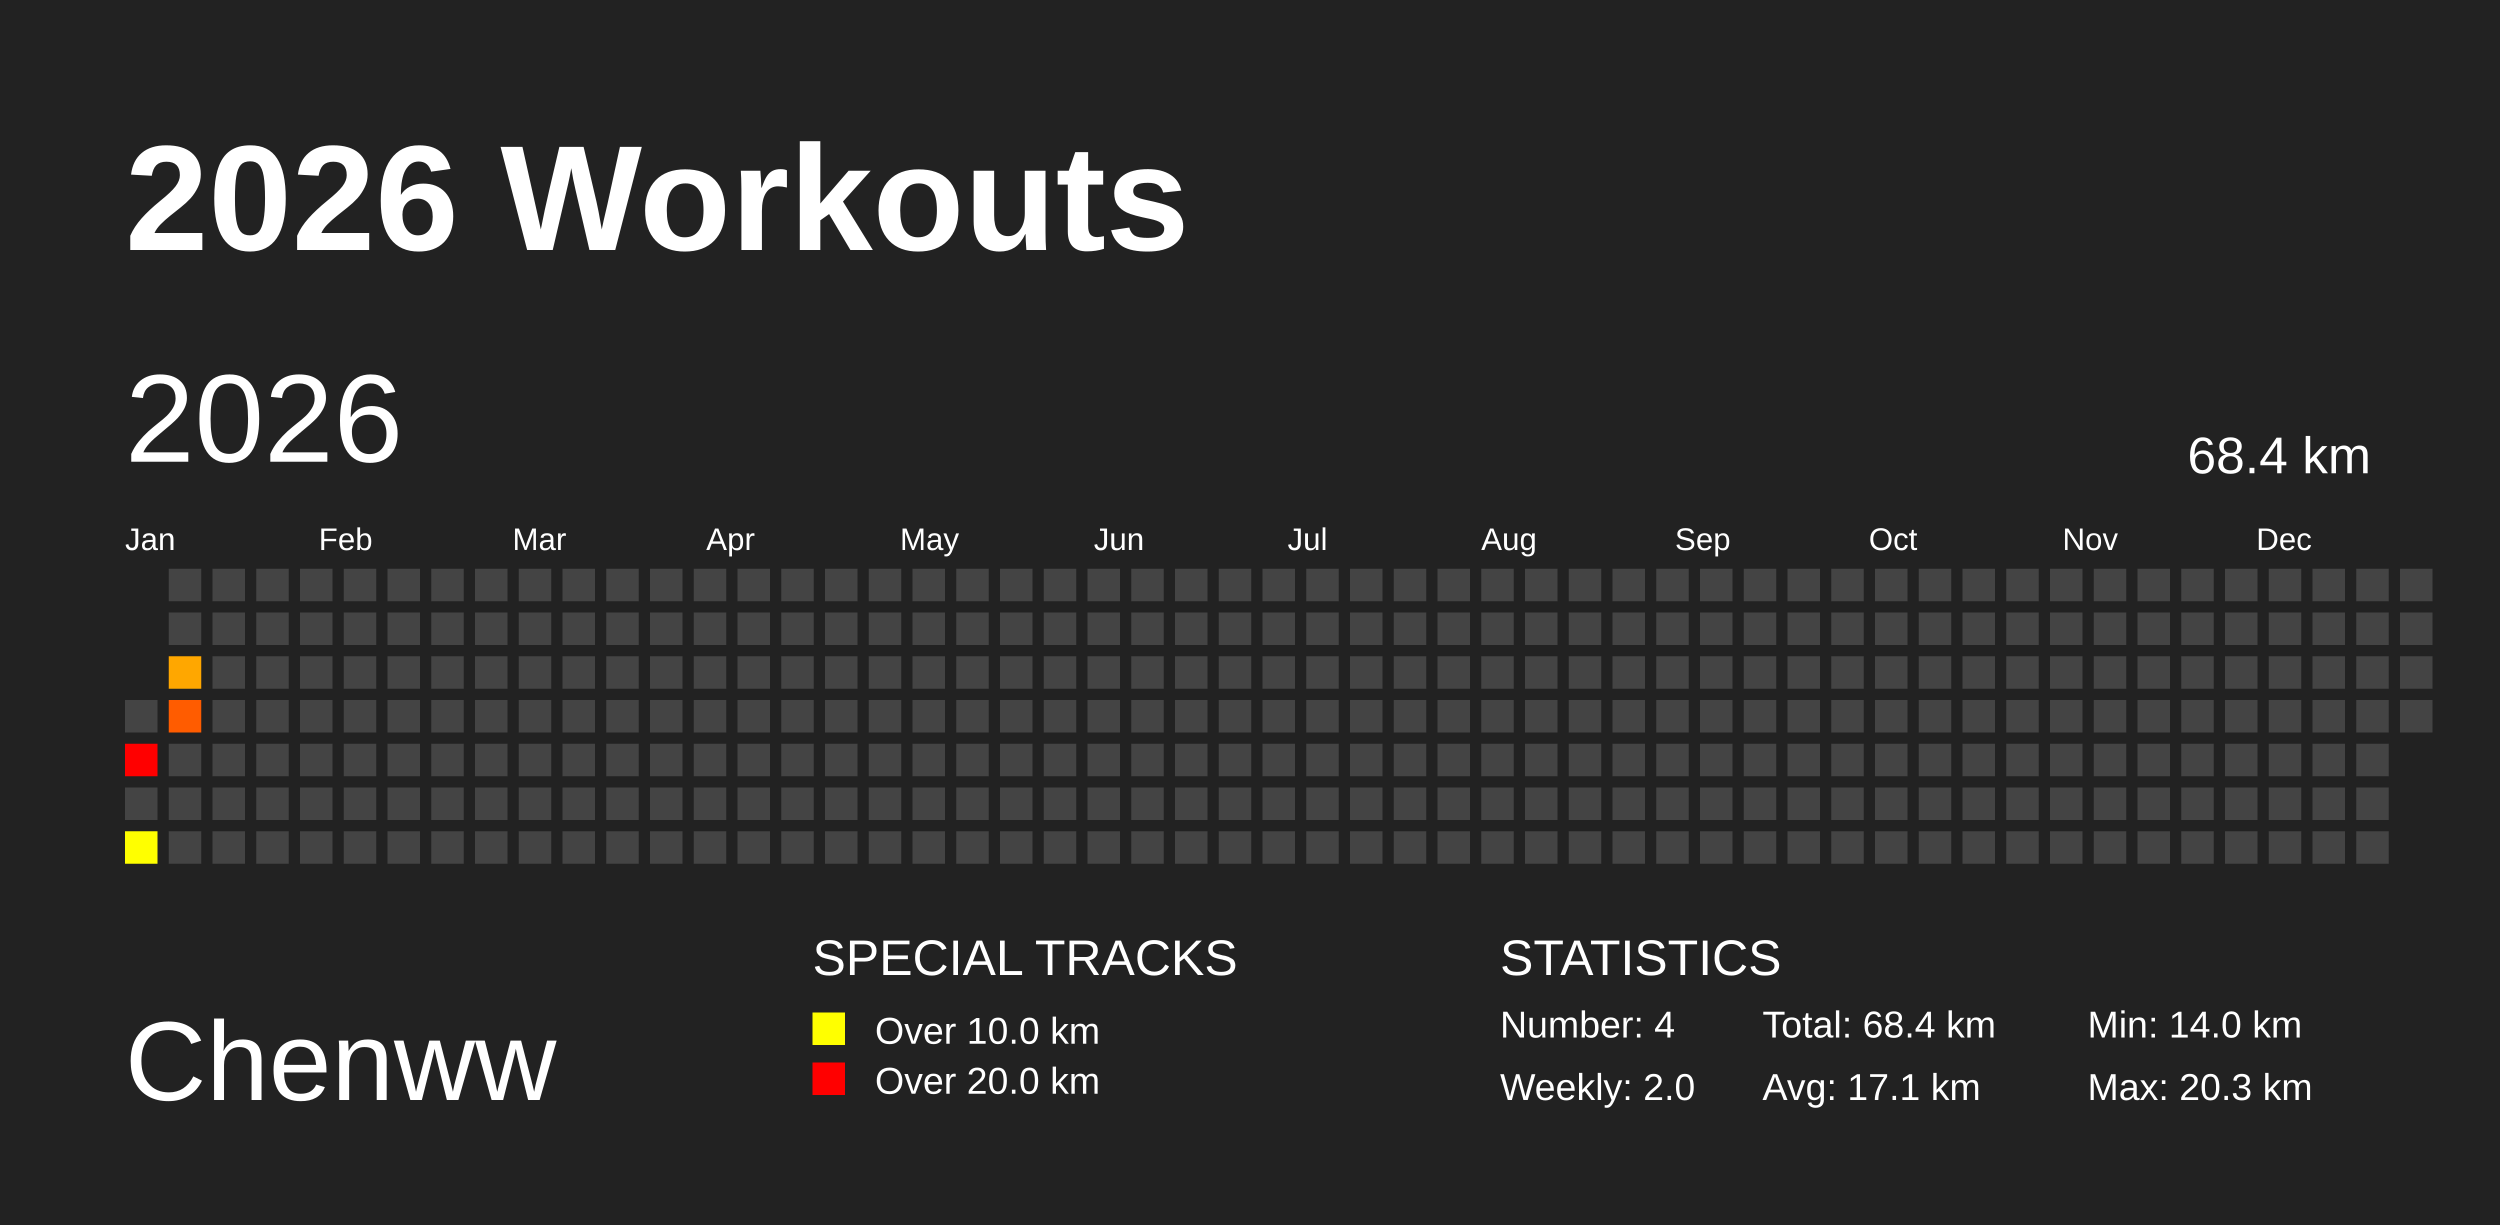
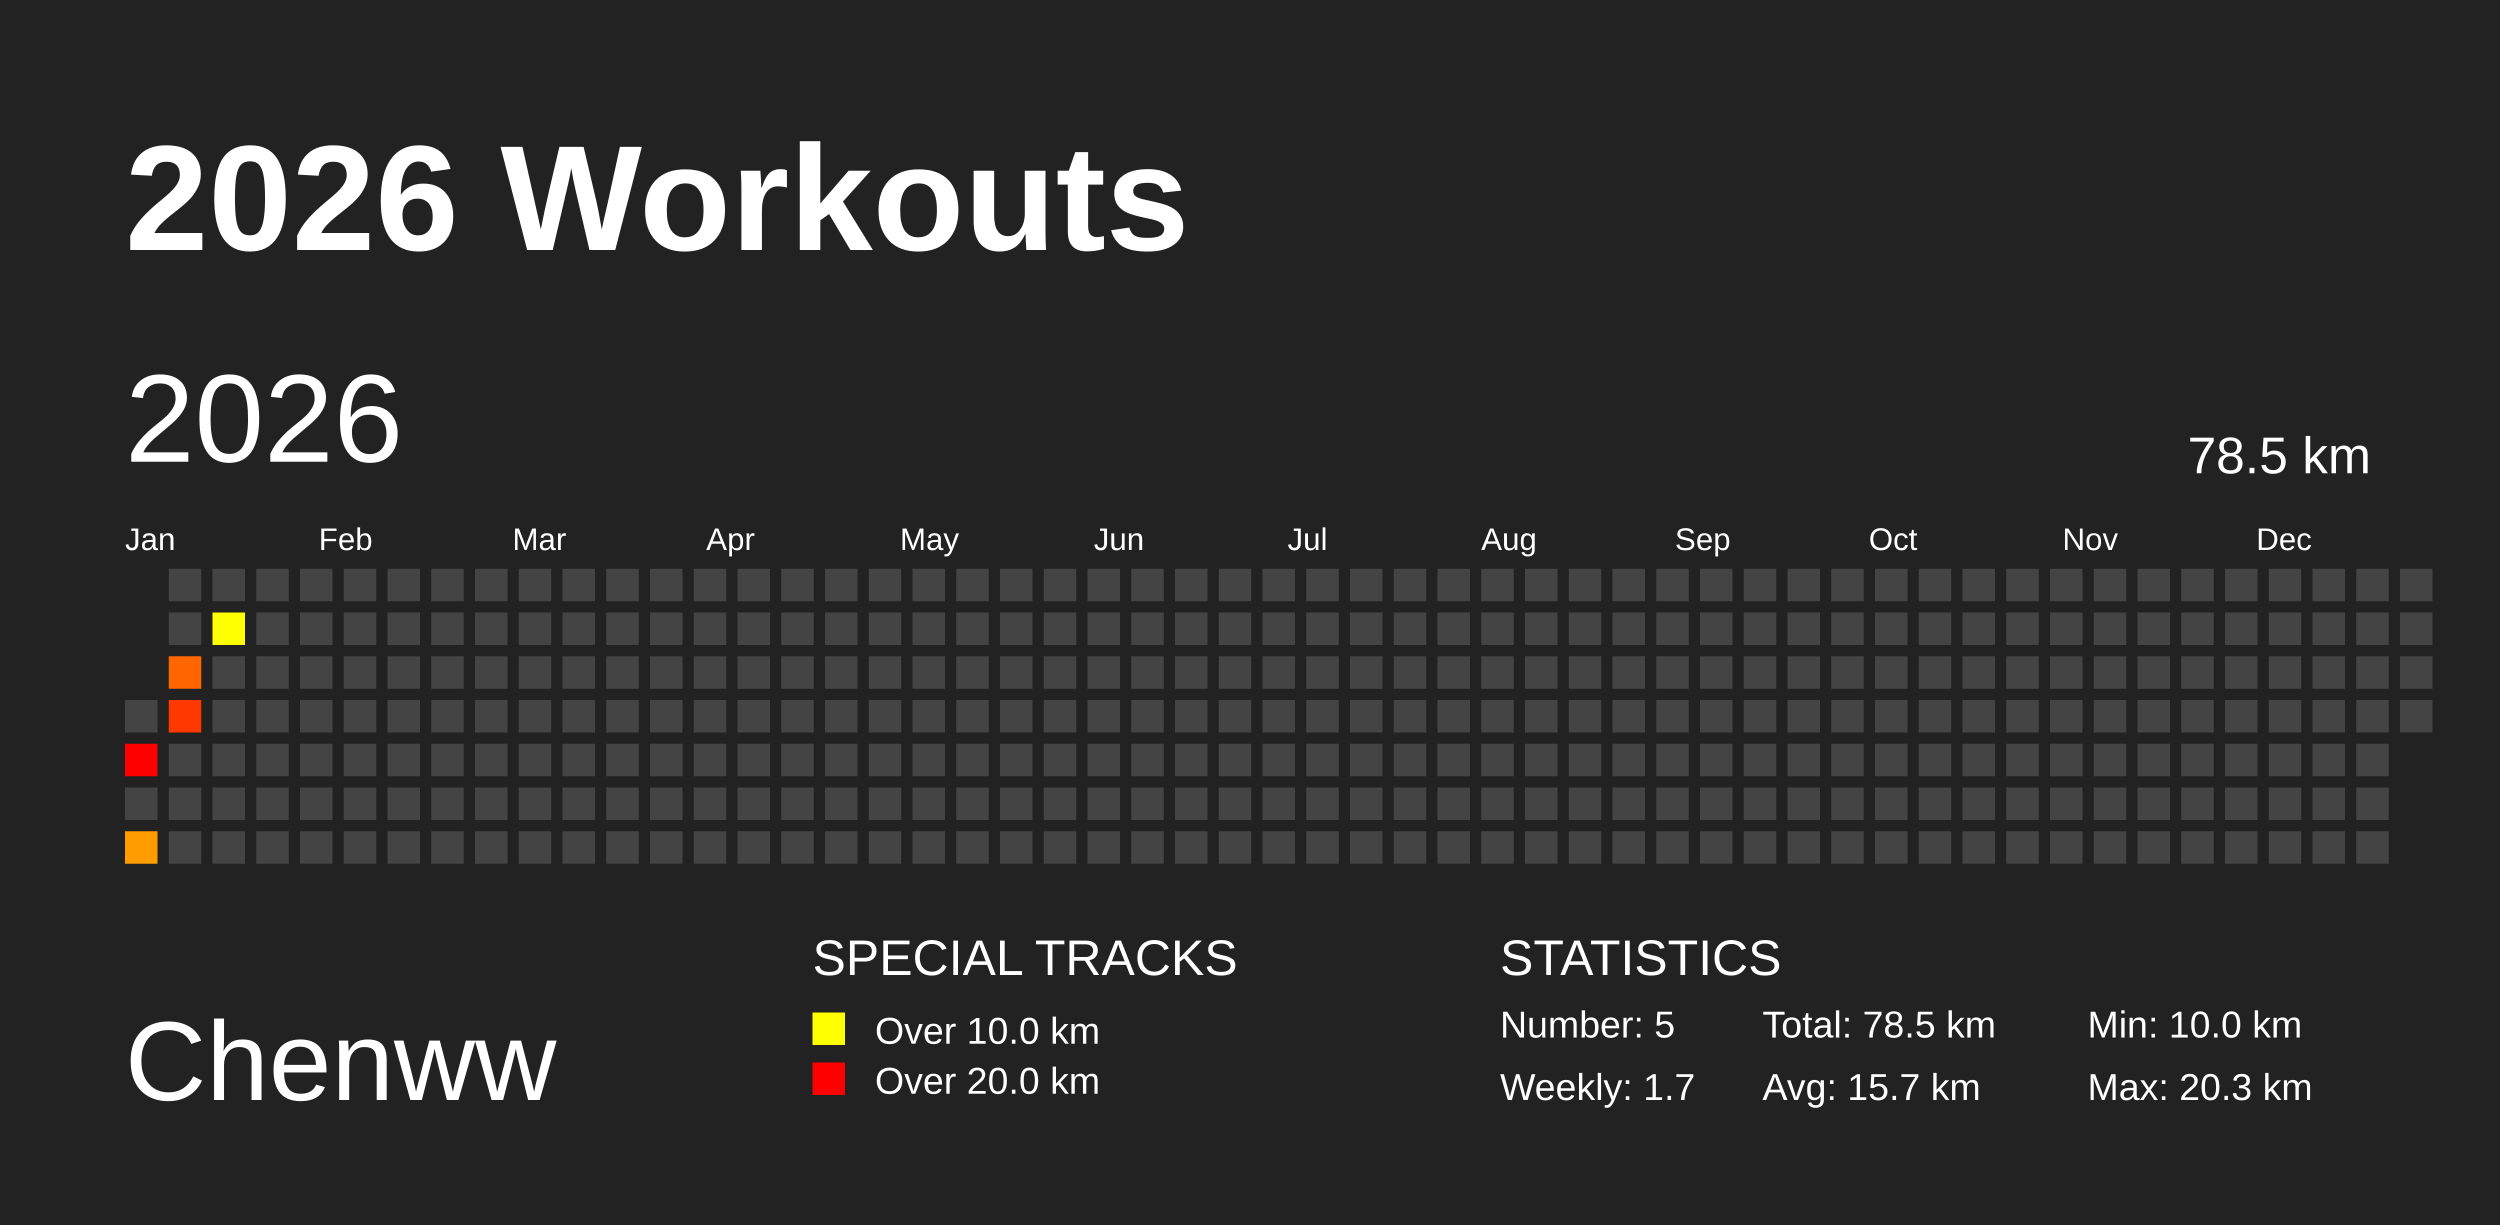
<svg xmlns="http://www.w3.org/2000/svg" baseProfile="full" height="98mm" version="1.1" viewBox="0,0,200,98" width="200mm">
  <defs />
  <rect fill="#222222" height="98" width="200" x="0" y="0" />
  <text fill="#FFFFFF" style="font-size:12px; font-family:Arial; font-weight:bold;" x="10" y="20">2026 Workouts</text>
  <text fill="#FFFFFF" style="font-size:9px; font-family:Arial" x="10" y="88">Chenww</text>
  <text fill="#FFFFFF" style="font-size:4px; font-family:Arial" x="65" y="78">SPECIAL TRACKS</text>
  <rect fill="yellow" height="2.6" width="2.6" x="65" y="81" />
  <text fill="#FFFFFF" style="font-size:3px; font-family:Arial" x="70" y="83.5">Over 10.0 km</text>
  <rect fill="red" height="2.6" width="2.6" x="65" y="85" />
  <text fill="#FFFFFF" style="font-size:3px; font-family:Arial" x="70" y="87.5">Over 20.0 km</text>
  <text fill="#FFFFFF" style="font-size:4px; font-family:Arial" x="120" y="78">STATISTICS</text>
-   <text fill="#FFFFFF" style="font-size:3px; font-family:Arial" x="120" y="83">Number: 4</text>
-   <text fill="#FFFFFF" style="font-size:3px; font-family:Arial" x="120" y="88">Weekly: 2.0</text>
-   <text fill="#FFFFFF" style="font-size:3px; font-family:Arial" x="141" y="83">Total: 68.4 km</text>
-   <text fill="#FFFFFF" style="font-size:3px; font-family:Arial" x="141" y="88">Avg: 17.1 km</text>
-   <text fill="#FFFFFF" style="font-size:3px; font-family:Arial" x="167" y="83">Min: 14.0 km</text>
+   <text fill="#FFFFFF" style="font-size:3px; font-family:Arial" x="120" y="83">Number: 5</text>
+   <text fill="#FFFFFF" style="font-size:3px; font-family:Arial" x="120" y="88">Weekly: 1.7</text>
+   <text fill="#FFFFFF" style="font-size:3px; font-family:Arial" x="141" y="83">Total: 78.5 km</text>
+   <text fill="#FFFFFF" style="font-size:3px; font-family:Arial" x="141" y="88">Avg: 15.7 km</text>
+   <text fill="#FFFFFF" style="font-size:3px; font-family:Arial" x="167" y="83">Min: 10.0 km</text>
  <text fill="#FFFFFF" style="font-size:3px; font-family:Arial" x="167" y="88">Max: 20.3 km</text>
  <text dominant-baseline="hanging" fill="#FFFFFF" style="font-size:10.0px; font-family:Arial;" x="10" y="30">2026</text>
-   <text dominant-baseline="hanging" fill="#FFFFFF" style="font-size:4.125px; font-family:Arial;" x="175" y="35">68.4 km</text>
+   <text dominant-baseline="hanging" fill="#FFFFFF" style="font-size:4.125px; font-family:Arial;" x="175" y="35">78.5 km</text>
  <text fill="#FFFFFF" style="font-size:2.5px; font-family:Arial" x="10.0" y="44">Jan</text>
  <text fill="#FFFFFF" style="font-size:2.5px; font-family:Arial" x="25.5" y="44">Feb</text>
  <text fill="#FFFFFF" style="font-size:2.5px; font-family:Arial" x="41.0" y="44">Mar</text>
  <text fill="#FFFFFF" style="font-size:2.5px; font-family:Arial" x="56.5" y="44">Apr</text>
  <text fill="#FFFFFF" style="font-size:2.5px; font-family:Arial" x="72.0" y="44">May</text>
  <text fill="#FFFFFF" style="font-size:2.5px; font-family:Arial" x="87.5" y="44">Jun</text>
  <text fill="#FFFFFF" style="font-size:2.5px; font-family:Arial" x="103.0" y="44">Jul</text>
  <text fill="#FFFFFF" style="font-size:2.5px; font-family:Arial" x="118.5" y="44">Aug</text>
  <text fill="#FFFFFF" style="font-size:2.5px; font-family:Arial" x="134.0" y="44">Sep</text>
  <text fill="#FFFFFF" style="font-size:2.5px; font-family:Arial" x="149.5" y="44">Oct</text>
  <text fill="#FFFFFF" style="font-size:2.5px; font-family:Arial" x="165.0" y="44">Nov</text>
  <text fill="#FFFFFF" style="font-size:2.5px; font-family:Arial" x="180.5" y="44">Dec</text>
  <rect fill="#444444" height="2.6" width="2.6" x="10.0" y="56.0" />
  <rect fill="red" height="2.6" width="2.6" x="10.0" y="59.5" />
  <rect fill="#444444" height="2.6" width="2.6" x="10.0" y="63.0" />
-   <rect fill="#ffff00" height="2.6" width="2.6" x="10.0" y="66.5" />
+   <rect fill="#ff9c00" height="2.6" width="2.6" x="10.0" y="66.5" />
  <rect fill="#444444" height="2.6" width="2.6" x="13.5" y="45.5" />
  <rect fill="#444444" height="2.6" width="2.6" x="13.5" y="49.0" />
-   <rect fill="#ffa700" height="2.6" width="2.6" x="13.5" y="52.5" />
-   <rect fill="#ff5c00" height="2.6" width="2.6" x="13.5" y="56.0" />
+   <rect fill="#ff6600" height="2.6" width="2.6" x="13.5" y="52.5" />
+   <rect fill="#ff3800" height="2.6" width="2.6" x="13.5" y="56.0" />
  <rect fill="#444444" height="2.6" width="2.6" x="13.5" y="59.5" />
  <rect fill="#444444" height="2.6" width="2.6" x="13.5" y="63.0" />
  <rect fill="#444444" height="2.6" width="2.6" x="13.5" y="66.5" />
  <rect fill="#444444" height="2.6" width="2.6" x="17.0" y="45.5" />
-   <rect fill="#444444" height="2.6" width="2.6" x="17.0" y="49.0" />
+   <rect fill="#ffff00" height="2.6" width="2.6" x="17.0" y="49.0" />
  <rect fill="#444444" height="2.6" width="2.6" x="17.0" y="52.5" />
  <rect fill="#444444" height="2.6" width="2.6" x="17.0" y="56.0" />
  <rect fill="#444444" height="2.6" width="2.6" x="17.0" y="59.5" />
  <rect fill="#444444" height="2.6" width="2.6" x="17.0" y="63.0" />
  <rect fill="#444444" height="2.6" width="2.6" x="17.0" y="66.5" />
  <rect fill="#444444" height="2.6" width="2.6" x="20.5" y="45.5" />
  <rect fill="#444444" height="2.6" width="2.6" x="20.5" y="49.0" />
  <rect fill="#444444" height="2.6" width="2.6" x="20.5" y="52.5" />
  <rect fill="#444444" height="2.6" width="2.6" x="20.5" y="56.0" />
  <rect fill="#444444" height="2.6" width="2.6" x="20.5" y="59.5" />
  <rect fill="#444444" height="2.6" width="2.6" x="20.5" y="63.0" />
  <rect fill="#444444" height="2.6" width="2.6" x="20.5" y="66.5" />
  <rect fill="#444444" height="2.6" width="2.6" x="24.0" y="45.5" />
  <rect fill="#444444" height="2.6" width="2.6" x="24.0" y="49.0" />
  <rect fill="#444444" height="2.6" width="2.6" x="24.0" y="52.5" />
  <rect fill="#444444" height="2.6" width="2.6" x="24.0" y="56.0" />
  <rect fill="#444444" height="2.6" width="2.6" x="24.0" y="59.5" />
  <rect fill="#444444" height="2.6" width="2.6" x="24.0" y="63.0" />
  <rect fill="#444444" height="2.6" width="2.6" x="24.0" y="66.5" />
  <rect fill="#444444" height="2.6" width="2.6" x="27.5" y="45.5" />
  <rect fill="#444444" height="2.6" width="2.6" x="27.5" y="49.0" />
  <rect fill="#444444" height="2.6" width="2.6" x="27.5" y="52.5" />
  <rect fill="#444444" height="2.6" width="2.6" x="27.5" y="56.0" />
  <rect fill="#444444" height="2.6" width="2.6" x="27.5" y="59.5" />
  <rect fill="#444444" height="2.6" width="2.6" x="27.5" y="63.0" />
  <rect fill="#444444" height="2.6" width="2.6" x="27.5" y="66.5" />
  <rect fill="#444444" height="2.6" width="2.6" x="31.0" y="45.5" />
  <rect fill="#444444" height="2.6" width="2.6" x="31.0" y="49.0" />
  <rect fill="#444444" height="2.6" width="2.6" x="31.0" y="52.5" />
  <rect fill="#444444" height="2.6" width="2.6" x="31.0" y="56.0" />
  <rect fill="#444444" height="2.6" width="2.6" x="31.0" y="59.5" />
  <rect fill="#444444" height="2.6" width="2.6" x="31.0" y="63.0" />
  <rect fill="#444444" height="2.6" width="2.6" x="31.0" y="66.5" />
  <rect fill="#444444" height="2.6" width="2.6" x="34.5" y="45.5" />
  <rect fill="#444444" height="2.6" width="2.6" x="34.5" y="49.0" />
  <rect fill="#444444" height="2.6" width="2.6" x="34.5" y="52.5" />
  <rect fill="#444444" height="2.6" width="2.6" x="34.5" y="56.0" />
  <rect fill="#444444" height="2.6" width="2.6" x="34.5" y="59.5" />
  <rect fill="#444444" height="2.6" width="2.6" x="34.5" y="63.0" />
  <rect fill="#444444" height="2.6" width="2.6" x="34.5" y="66.5" />
  <rect fill="#444444" height="2.6" width="2.6" x="38.0" y="45.5" />
  <rect fill="#444444" height="2.6" width="2.6" x="38.0" y="49.0" />
  <rect fill="#444444" height="2.6" width="2.6" x="38.0" y="52.5" />
  <rect fill="#444444" height="2.6" width="2.6" x="38.0" y="56.0" />
  <rect fill="#444444" height="2.6" width="2.6" x="38.0" y="59.5" />
  <rect fill="#444444" height="2.6" width="2.6" x="38.0" y="63.0" />
  <rect fill="#444444" height="2.6" width="2.6" x="38.0" y="66.5" />
  <rect fill="#444444" height="2.6" width="2.6" x="41.5" y="45.5" />
  <rect fill="#444444" height="2.6" width="2.6" x="41.5" y="49.0" />
  <rect fill="#444444" height="2.6" width="2.6" x="41.5" y="52.5" />
  <rect fill="#444444" height="2.6" width="2.6" x="41.5" y="56.0" />
  <rect fill="#444444" height="2.6" width="2.6" x="41.5" y="59.5" />
  <rect fill="#444444" height="2.6" width="2.6" x="41.5" y="63.0" />
  <rect fill="#444444" height="2.6" width="2.6" x="41.5" y="66.5" />
  <rect fill="#444444" height="2.6" width="2.6" x="45.0" y="45.5" />
  <rect fill="#444444" height="2.6" width="2.6" x="45.0" y="49.0" />
  <rect fill="#444444" height="2.6" width="2.6" x="45.0" y="52.5" />
  <rect fill="#444444" height="2.6" width="2.6" x="45.0" y="56.0" />
  <rect fill="#444444" height="2.6" width="2.6" x="45.0" y="59.5" />
  <rect fill="#444444" height="2.6" width="2.6" x="45.0" y="63.0" />
  <rect fill="#444444" height="2.6" width="2.6" x="45.0" y="66.5" />
  <rect fill="#444444" height="2.6" width="2.6" x="48.5" y="45.5" />
  <rect fill="#444444" height="2.6" width="2.6" x="48.5" y="49.0" />
  <rect fill="#444444" height="2.6" width="2.6" x="48.5" y="52.5" />
  <rect fill="#444444" height="2.6" width="2.6" x="48.5" y="56.0" />
  <rect fill="#444444" height="2.6" width="2.6" x="48.5" y="59.5" />
  <rect fill="#444444" height="2.6" width="2.6" x="48.5" y="63.0" />
  <rect fill="#444444" height="2.6" width="2.6" x="48.5" y="66.5" />
  <rect fill="#444444" height="2.6" width="2.6" x="52.0" y="45.5" />
  <rect fill="#444444" height="2.6" width="2.6" x="52.0" y="49.0" />
  <rect fill="#444444" height="2.6" width="2.6" x="52.0" y="52.5" />
  <rect fill="#444444" height="2.6" width="2.6" x="52.0" y="56.0" />
  <rect fill="#444444" height="2.6" width="2.6" x="52.0" y="59.5" />
  <rect fill="#444444" height="2.6" width="2.6" x="52.0" y="63.0" />
  <rect fill="#444444" height="2.6" width="2.6" x="52.0" y="66.5" />
  <rect fill="#444444" height="2.6" width="2.6" x="55.5" y="45.5" />
  <rect fill="#444444" height="2.6" width="2.6" x="55.5" y="49.0" />
  <rect fill="#444444" height="2.6" width="2.6" x="55.5" y="52.5" />
  <rect fill="#444444" height="2.6" width="2.6" x="55.5" y="56.0" />
  <rect fill="#444444" height="2.6" width="2.6" x="55.5" y="59.5" />
  <rect fill="#444444" height="2.6" width="2.6" x="55.5" y="63.0" />
  <rect fill="#444444" height="2.6" width="2.6" x="55.5" y="66.5" />
  <rect fill="#444444" height="2.6" width="2.6" x="59.0" y="45.5" />
  <rect fill="#444444" height="2.6" width="2.6" x="59.0" y="49.0" />
  <rect fill="#444444" height="2.6" width="2.6" x="59.0" y="52.5" />
  <rect fill="#444444" height="2.6" width="2.6" x="59.0" y="56.0" />
  <rect fill="#444444" height="2.6" width="2.6" x="59.0" y="59.5" />
  <rect fill="#444444" height="2.6" width="2.6" x="59.0" y="63.0" />
  <rect fill="#444444" height="2.6" width="2.6" x="59.0" y="66.5" />
  <rect fill="#444444" height="2.6" width="2.6" x="62.5" y="45.5" />
  <rect fill="#444444" height="2.6" width="2.6" x="62.5" y="49.0" />
  <rect fill="#444444" height="2.6" width="2.6" x="62.5" y="52.5" />
  <rect fill="#444444" height="2.6" width="2.6" x="62.5" y="56.0" />
  <rect fill="#444444" height="2.6" width="2.6" x="62.5" y="59.5" />
  <rect fill="#444444" height="2.6" width="2.6" x="62.5" y="63.0" />
  <rect fill="#444444" height="2.6" width="2.6" x="62.5" y="66.5" />
  <rect fill="#444444" height="2.6" width="2.6" x="66.0" y="45.5" />
  <rect fill="#444444" height="2.6" width="2.6" x="66.0" y="49.0" />
  <rect fill="#444444" height="2.6" width="2.6" x="66.0" y="52.5" />
  <rect fill="#444444" height="2.6" width="2.6" x="66.0" y="56.0" />
  <rect fill="#444444" height="2.6" width="2.6" x="66.0" y="59.5" />
  <rect fill="#444444" height="2.6" width="2.6" x="66.0" y="63.0" />
  <rect fill="#444444" height="2.6" width="2.6" x="66.0" y="66.5" />
  <rect fill="#444444" height="2.6" width="2.6" x="69.5" y="45.5" />
  <rect fill="#444444" height="2.6" width="2.6" x="69.5" y="49.0" />
  <rect fill="#444444" height="2.6" width="2.6" x="69.5" y="52.5" />
  <rect fill="#444444" height="2.6" width="2.6" x="69.5" y="56.0" />
  <rect fill="#444444" height="2.6" width="2.6" x="69.5" y="59.5" />
  <rect fill="#444444" height="2.6" width="2.6" x="69.5" y="63.0" />
  <rect fill="#444444" height="2.6" width="2.6" x="69.5" y="66.5" />
  <rect fill="#444444" height="2.6" width="2.6" x="73.0" y="45.5" />
  <rect fill="#444444" height="2.6" width="2.6" x="73.0" y="49.0" />
  <rect fill="#444444" height="2.6" width="2.6" x="73.0" y="52.5" />
  <rect fill="#444444" height="2.6" width="2.6" x="73.0" y="56.0" />
  <rect fill="#444444" height="2.6" width="2.6" x="73.0" y="59.5" />
  <rect fill="#444444" height="2.6" width="2.6" x="73.0" y="63.0" />
  <rect fill="#444444" height="2.6" width="2.6" x="73.0" y="66.5" />
  <rect fill="#444444" height="2.6" width="2.6" x="76.5" y="45.5" />
  <rect fill="#444444" height="2.6" width="2.6" x="76.5" y="49.0" />
  <rect fill="#444444" height="2.6" width="2.6" x="76.5" y="52.5" />
  <rect fill="#444444" height="2.6" width="2.6" x="76.5" y="56.0" />
  <rect fill="#444444" height="2.6" width="2.6" x="76.5" y="59.5" />
  <rect fill="#444444" height="2.6" width="2.6" x="76.5" y="63.0" />
  <rect fill="#444444" height="2.6" width="2.6" x="76.5" y="66.5" />
  <rect fill="#444444" height="2.6" width="2.6" x="80.0" y="45.5" />
  <rect fill="#444444" height="2.6" width="2.6" x="80.0" y="49.0" />
  <rect fill="#444444" height="2.6" width="2.6" x="80.0" y="52.5" />
  <rect fill="#444444" height="2.6" width="2.6" x="80.0" y="56.0" />
  <rect fill="#444444" height="2.6" width="2.6" x="80.0" y="59.5" />
  <rect fill="#444444" height="2.6" width="2.6" x="80.0" y="63.0" />
  <rect fill="#444444" height="2.6" width="2.6" x="80.0" y="66.5" />
  <rect fill="#444444" height="2.6" width="2.6" x="83.5" y="45.5" />
  <rect fill="#444444" height="2.6" width="2.6" x="83.5" y="49.0" />
  <rect fill="#444444" height="2.6" width="2.6" x="83.5" y="52.5" />
  <rect fill="#444444" height="2.6" width="2.6" x="83.5" y="56.0" />
  <rect fill="#444444" height="2.6" width="2.6" x="83.5" y="59.5" />
  <rect fill="#444444" height="2.6" width="2.6" x="83.5" y="63.0" />
  <rect fill="#444444" height="2.6" width="2.6" x="83.5" y="66.5" />
  <rect fill="#444444" height="2.6" width="2.6" x="87.0" y="45.5" />
  <rect fill="#444444" height="2.6" width="2.6" x="87.0" y="49.0" />
  <rect fill="#444444" height="2.6" width="2.6" x="87.0" y="52.5" />
  <rect fill="#444444" height="2.6" width="2.6" x="87.0" y="56.0" />
  <rect fill="#444444" height="2.6" width="2.6" x="87.0" y="59.5" />
  <rect fill="#444444" height="2.6" width="2.6" x="87.0" y="63.0" />
  <rect fill="#444444" height="2.6" width="2.6" x="87.0" y="66.5" />
  <rect fill="#444444" height="2.6" width="2.6" x="90.5" y="45.5" />
  <rect fill="#444444" height="2.6" width="2.6" x="90.5" y="49.0" />
  <rect fill="#444444" height="2.6" width="2.6" x="90.5" y="52.5" />
  <rect fill="#444444" height="2.6" width="2.6" x="90.5" y="56.0" />
  <rect fill="#444444" height="2.6" width="2.6" x="90.5" y="59.5" />
  <rect fill="#444444" height="2.6" width="2.6" x="90.5" y="63.0" />
  <rect fill="#444444" height="2.6" width="2.6" x="90.5" y="66.5" />
  <rect fill="#444444" height="2.6" width="2.6" x="94.0" y="45.5" />
  <rect fill="#444444" height="2.6" width="2.6" x="94.0" y="49.0" />
  <rect fill="#444444" height="2.6" width="2.6" x="94.0" y="52.5" />
  <rect fill="#444444" height="2.6" width="2.6" x="94.0" y="56.0" />
  <rect fill="#444444" height="2.6" width="2.6" x="94.0" y="59.5" />
  <rect fill="#444444" height="2.6" width="2.6" x="94.0" y="63.0" />
  <rect fill="#444444" height="2.6" width="2.6" x="94.0" y="66.5" />
  <rect fill="#444444" height="2.6" width="2.6" x="97.5" y="45.5" />
  <rect fill="#444444" height="2.6" width="2.6" x="97.5" y="49.0" />
  <rect fill="#444444" height="2.6" width="2.6" x="97.5" y="52.5" />
  <rect fill="#444444" height="2.6" width="2.6" x="97.5" y="56.0" />
  <rect fill="#444444" height="2.6" width="2.6" x="97.5" y="59.5" />
  <rect fill="#444444" height="2.6" width="2.6" x="97.5" y="63.0" />
  <rect fill="#444444" height="2.6" width="2.6" x="97.5" y="66.5" />
  <rect fill="#444444" height="2.6" width="2.6" x="101.0" y="45.5" />
  <rect fill="#444444" height="2.6" width="2.6" x="101.0" y="49.0" />
  <rect fill="#444444" height="2.6" width="2.6" x="101.0" y="52.5" />
  <rect fill="#444444" height="2.6" width="2.6" x="101.0" y="56.0" />
  <rect fill="#444444" height="2.6" width="2.6" x="101.0" y="59.5" />
  <rect fill="#444444" height="2.6" width="2.6" x="101.0" y="63.0" />
  <rect fill="#444444" height="2.6" width="2.6" x="101.0" y="66.5" />
  <rect fill="#444444" height="2.6" width="2.6" x="104.5" y="45.5" />
  <rect fill="#444444" height="2.6" width="2.6" x="104.5" y="49.0" />
  <rect fill="#444444" height="2.6" width="2.6" x="104.5" y="52.5" />
  <rect fill="#444444" height="2.6" width="2.6" x="104.5" y="56.0" />
  <rect fill="#444444" height="2.6" width="2.6" x="104.5" y="59.5" />
  <rect fill="#444444" height="2.6" width="2.6" x="104.5" y="63.0" />
  <rect fill="#444444" height="2.6" width="2.6" x="104.5" y="66.5" />
  <rect fill="#444444" height="2.6" width="2.6" x="108.0" y="45.5" />
  <rect fill="#444444" height="2.6" width="2.6" x="108.0" y="49.0" />
  <rect fill="#444444" height="2.6" width="2.6" x="108.0" y="52.5" />
  <rect fill="#444444" height="2.6" width="2.6" x="108.0" y="56.0" />
  <rect fill="#444444" height="2.6" width="2.6" x="108.0" y="59.5" />
  <rect fill="#444444" height="2.6" width="2.6" x="108.0" y="63.0" />
  <rect fill="#444444" height="2.6" width="2.6" x="108.0" y="66.5" />
  <rect fill="#444444" height="2.6" width="2.6" x="111.5" y="45.5" />
  <rect fill="#444444" height="2.6" width="2.6" x="111.5" y="49.0" />
  <rect fill="#444444" height="2.6" width="2.6" x="111.5" y="52.5" />
  <rect fill="#444444" height="2.6" width="2.6" x="111.5" y="56.0" />
  <rect fill="#444444" height="2.6" width="2.6" x="111.5" y="59.5" />
  <rect fill="#444444" height="2.6" width="2.6" x="111.5" y="63.0" />
  <rect fill="#444444" height="2.6" width="2.6" x="111.5" y="66.5" />
  <rect fill="#444444" height="2.6" width="2.6" x="115.0" y="45.5" />
  <rect fill="#444444" height="2.6" width="2.6" x="115.0" y="49.0" />
  <rect fill="#444444" height="2.6" width="2.6" x="115.0" y="52.5" />
  <rect fill="#444444" height="2.6" width="2.6" x="115.0" y="56.0" />
  <rect fill="#444444" height="2.6" width="2.6" x="115.0" y="59.5" />
  <rect fill="#444444" height="2.6" width="2.6" x="115.0" y="63.0" />
  <rect fill="#444444" height="2.6" width="2.6" x="115.0" y="66.5" />
  <rect fill="#444444" height="2.6" width="2.6" x="118.5" y="45.5" />
  <rect fill="#444444" height="2.6" width="2.6" x="118.5" y="49.0" />
  <rect fill="#444444" height="2.6" width="2.6" x="118.5" y="52.5" />
  <rect fill="#444444" height="2.6" width="2.6" x="118.5" y="56.0" />
  <rect fill="#444444" height="2.6" width="2.6" x="118.5" y="59.5" />
  <rect fill="#444444" height="2.6" width="2.6" x="118.5" y="63.0" />
  <rect fill="#444444" height="2.6" width="2.6" x="118.5" y="66.5" />
  <rect fill="#444444" height="2.6" width="2.6" x="122.0" y="45.5" />
  <rect fill="#444444" height="2.6" width="2.6" x="122.0" y="49.0" />
  <rect fill="#444444" height="2.6" width="2.6" x="122.0" y="52.5" />
  <rect fill="#444444" height="2.6" width="2.6" x="122.0" y="56.0" />
  <rect fill="#444444" height="2.6" width="2.6" x="122.0" y="59.5" />
  <rect fill="#444444" height="2.6" width="2.6" x="122.0" y="63.0" />
  <rect fill="#444444" height="2.6" width="2.6" x="122.0" y="66.5" />
  <rect fill="#444444" height="2.6" width="2.6" x="125.5" y="45.5" />
  <rect fill="#444444" height="2.6" width="2.6" x="125.5" y="49.0" />
  <rect fill="#444444" height="2.6" width="2.6" x="125.5" y="52.5" />
  <rect fill="#444444" height="2.6" width="2.6" x="125.5" y="56.0" />
  <rect fill="#444444" height="2.6" width="2.6" x="125.5" y="59.5" />
  <rect fill="#444444" height="2.6" width="2.6" x="125.5" y="63.0" />
  <rect fill="#444444" height="2.6" width="2.6" x="125.5" y="66.5" />
  <rect fill="#444444" height="2.6" width="2.6" x="129.0" y="45.5" />
  <rect fill="#444444" height="2.6" width="2.6" x="129.0" y="49.0" />
  <rect fill="#444444" height="2.6" width="2.6" x="129.0" y="52.5" />
  <rect fill="#444444" height="2.6" width="2.6" x="129.0" y="56.0" />
  <rect fill="#444444" height="2.6" width="2.6" x="129.0" y="59.5" />
  <rect fill="#444444" height="2.6" width="2.6" x="129.0" y="63.0" />
  <rect fill="#444444" height="2.6" width="2.6" x="129.0" y="66.5" />
  <rect fill="#444444" height="2.6" width="2.6" x="132.5" y="45.5" />
  <rect fill="#444444" height="2.6" width="2.6" x="132.5" y="49.0" />
  <rect fill="#444444" height="2.6" width="2.6" x="132.5" y="52.5" />
  <rect fill="#444444" height="2.6" width="2.6" x="132.5" y="56.0" />
  <rect fill="#444444" height="2.6" width="2.6" x="132.5" y="59.5" />
  <rect fill="#444444" height="2.6" width="2.6" x="132.5" y="63.0" />
  <rect fill="#444444" height="2.6" width="2.6" x="132.5" y="66.5" />
  <rect fill="#444444" height="2.6" width="2.6" x="136.0" y="45.5" />
  <rect fill="#444444" height="2.6" width="2.6" x="136.0" y="49.0" />
  <rect fill="#444444" height="2.6" width="2.6" x="136.0" y="52.5" />
  <rect fill="#444444" height="2.6" width="2.6" x="136.0" y="56.0" />
  <rect fill="#444444" height="2.6" width="2.6" x="136.0" y="59.5" />
  <rect fill="#444444" height="2.6" width="2.6" x="136.0" y="63.0" />
  <rect fill="#444444" height="2.6" width="2.6" x="136.0" y="66.5" />
  <rect fill="#444444" height="2.6" width="2.6" x="139.5" y="45.5" />
  <rect fill="#444444" height="2.6" width="2.6" x="139.5" y="49.0" />
  <rect fill="#444444" height="2.6" width="2.6" x="139.5" y="52.5" />
  <rect fill="#444444" height="2.6" width="2.6" x="139.5" y="56.0" />
  <rect fill="#444444" height="2.6" width="2.6" x="139.5" y="59.5" />
  <rect fill="#444444" height="2.6" width="2.6" x="139.5" y="63.0" />
  <rect fill="#444444" height="2.6" width="2.6" x="139.5" y="66.5" />
  <rect fill="#444444" height="2.6" width="2.6" x="143.0" y="45.5" />
  <rect fill="#444444" height="2.6" width="2.6" x="143.0" y="49.0" />
  <rect fill="#444444" height="2.6" width="2.6" x="143.0" y="52.5" />
  <rect fill="#444444" height="2.6" width="2.6" x="143.0" y="56.0" />
  <rect fill="#444444" height="2.6" width="2.6" x="143.0" y="59.5" />
  <rect fill="#444444" height="2.6" width="2.6" x="143.0" y="63.0" />
  <rect fill="#444444" height="2.6" width="2.6" x="143.0" y="66.5" />
  <rect fill="#444444" height="2.6" width="2.6" x="146.5" y="45.5" />
  <rect fill="#444444" height="2.6" width="2.6" x="146.5" y="49.0" />
  <rect fill="#444444" height="2.6" width="2.6" x="146.5" y="52.5" />
  <rect fill="#444444" height="2.6" width="2.6" x="146.5" y="56.0" />
  <rect fill="#444444" height="2.6" width="2.6" x="146.5" y="59.5" />
  <rect fill="#444444" height="2.6" width="2.6" x="146.5" y="63.0" />
  <rect fill="#444444" height="2.6" width="2.6" x="146.5" y="66.5" />
  <rect fill="#444444" height="2.6" width="2.6" x="150.0" y="45.5" />
  <rect fill="#444444" height="2.6" width="2.6" x="150.0" y="49.0" />
  <rect fill="#444444" height="2.6" width="2.6" x="150.0" y="52.5" />
  <rect fill="#444444" height="2.6" width="2.6" x="150.0" y="56.0" />
  <rect fill="#444444" height="2.6" width="2.6" x="150.0" y="59.5" />
  <rect fill="#444444" height="2.6" width="2.6" x="150.0" y="63.0" />
  <rect fill="#444444" height="2.6" width="2.6" x="150.0" y="66.5" />
  <rect fill="#444444" height="2.6" width="2.6" x="153.5" y="45.5" />
  <rect fill="#444444" height="2.6" width="2.6" x="153.5" y="49.0" />
  <rect fill="#444444" height="2.6" width="2.6" x="153.5" y="52.5" />
  <rect fill="#444444" height="2.6" width="2.6" x="153.5" y="56.0" />
  <rect fill="#444444" height="2.6" width="2.6" x="153.5" y="59.5" />
  <rect fill="#444444" height="2.6" width="2.6" x="153.5" y="63.0" />
  <rect fill="#444444" height="2.6" width="2.6" x="153.5" y="66.5" />
  <rect fill="#444444" height="2.6" width="2.6" x="157.0" y="45.5" />
  <rect fill="#444444" height="2.6" width="2.6" x="157.0" y="49.0" />
  <rect fill="#444444" height="2.6" width="2.6" x="157.0" y="52.5" />
  <rect fill="#444444" height="2.6" width="2.6" x="157.0" y="56.0" />
  <rect fill="#444444" height="2.6" width="2.6" x="157.0" y="59.5" />
  <rect fill="#444444" height="2.6" width="2.6" x="157.0" y="63.0" />
  <rect fill="#444444" height="2.6" width="2.6" x="157.0" y="66.5" />
  <rect fill="#444444" height="2.6" width="2.6" x="160.5" y="45.5" />
  <rect fill="#444444" height="2.6" width="2.6" x="160.5" y="49.0" />
  <rect fill="#444444" height="2.6" width="2.6" x="160.5" y="52.5" />
  <rect fill="#444444" height="2.6" width="2.6" x="160.5" y="56.0" />
  <rect fill="#444444" height="2.6" width="2.6" x="160.5" y="59.5" />
  <rect fill="#444444" height="2.6" width="2.6" x="160.5" y="63.0" />
  <rect fill="#444444" height="2.6" width="2.6" x="160.5" y="66.5" />
  <rect fill="#444444" height="2.6" width="2.6" x="164.0" y="45.5" />
  <rect fill="#444444" height="2.6" width="2.6" x="164.0" y="49.0" />
  <rect fill="#444444" height="2.6" width="2.6" x="164.0" y="52.5" />
  <rect fill="#444444" height="2.6" width="2.6" x="164.0" y="56.0" />
  <rect fill="#444444" height="2.6" width="2.6" x="164.0" y="59.5" />
  <rect fill="#444444" height="2.6" width="2.6" x="164.0" y="63.0" />
  <rect fill="#444444" height="2.6" width="2.6" x="164.0" y="66.5" />
  <rect fill="#444444" height="2.6" width="2.6" x="167.5" y="45.5" />
  <rect fill="#444444" height="2.6" width="2.6" x="167.5" y="49.0" />
  <rect fill="#444444" height="2.6" width="2.6" x="167.5" y="52.5" />
  <rect fill="#444444" height="2.6" width="2.6" x="167.5" y="56.0" />
  <rect fill="#444444" height="2.6" width="2.6" x="167.5" y="59.5" />
  <rect fill="#444444" height="2.6" width="2.6" x="167.5" y="63.0" />
  <rect fill="#444444" height="2.6" width="2.6" x="167.5" y="66.5" />
  <rect fill="#444444" height="2.6" width="2.6" x="171.0" y="45.5" />
  <rect fill="#444444" height="2.6" width="2.6" x="171.0" y="49.0" />
  <rect fill="#444444" height="2.6" width="2.6" x="171.0" y="52.5" />
  <rect fill="#444444" height="2.6" width="2.6" x="171.0" y="56.0" />
  <rect fill="#444444" height="2.6" width="2.6" x="171.0" y="59.5" />
  <rect fill="#444444" height="2.6" width="2.6" x="171.0" y="63.0" />
  <rect fill="#444444" height="2.6" width="2.6" x="171.0" y="66.5" />
  <rect fill="#444444" height="2.6" width="2.6" x="174.5" y="45.5" />
  <rect fill="#444444" height="2.6" width="2.6" x="174.5" y="49.0" />
  <rect fill="#444444" height="2.6" width="2.6" x="174.5" y="52.5" />
  <rect fill="#444444" height="2.6" width="2.6" x="174.5" y="56.0" />
  <rect fill="#444444" height="2.6" width="2.6" x="174.5" y="59.5" />
  <rect fill="#444444" height="2.6" width="2.6" x="174.5" y="63.0" />
  <rect fill="#444444" height="2.6" width="2.6" x="174.5" y="66.5" />
  <rect fill="#444444" height="2.6" width="2.6" x="178.0" y="45.5" />
  <rect fill="#444444" height="2.6" width="2.6" x="178.0" y="49.0" />
  <rect fill="#444444" height="2.6" width="2.6" x="178.0" y="52.5" />
  <rect fill="#444444" height="2.6" width="2.6" x="178.0" y="56.0" />
  <rect fill="#444444" height="2.6" width="2.6" x="178.0" y="59.5" />
  <rect fill="#444444" height="2.6" width="2.6" x="178.0" y="63.0" />
  <rect fill="#444444" height="2.6" width="2.6" x="178.0" y="66.5" />
  <rect fill="#444444" height="2.6" width="2.6" x="181.5" y="45.5" />
  <rect fill="#444444" height="2.6" width="2.6" x="181.5" y="49.0" />
  <rect fill="#444444" height="2.6" width="2.6" x="181.5" y="52.5" />
  <rect fill="#444444" height="2.6" width="2.6" x="181.5" y="56.0" />
  <rect fill="#444444" height="2.6" width="2.6" x="181.5" y="59.5" />
  <rect fill="#444444" height="2.6" width="2.6" x="181.5" y="63.0" />
  <rect fill="#444444" height="2.6" width="2.6" x="181.5" y="66.5" />
  <rect fill="#444444" height="2.6" width="2.6" x="185.0" y="45.5" />
  <rect fill="#444444" height="2.6" width="2.6" x="185.0" y="49.0" />
  <rect fill="#444444" height="2.6" width="2.6" x="185.0" y="52.5" />
  <rect fill="#444444" height="2.6" width="2.6" x="185.0" y="56.0" />
  <rect fill="#444444" height="2.6" width="2.6" x="185.0" y="59.5" />
  <rect fill="#444444" height="2.6" width="2.6" x="185.0" y="63.0" />
  <rect fill="#444444" height="2.6" width="2.6" x="185.0" y="66.5" />
  <rect fill="#444444" height="2.6" width="2.6" x="188.5" y="45.5" />
  <rect fill="#444444" height="2.6" width="2.6" x="188.5" y="49.0" />
  <rect fill="#444444" height="2.6" width="2.6" x="188.5" y="52.5" />
  <rect fill="#444444" height="2.6" width="2.6" x="188.5" y="56.0" />
  <rect fill="#444444" height="2.6" width="2.6" x="188.5" y="59.5" />
  <rect fill="#444444" height="2.6" width="2.6" x="188.5" y="63.0" />
  <rect fill="#444444" height="2.6" width="2.6" x="188.5" y="66.5" />
  <rect fill="#444444" height="2.6" width="2.6" x="192.0" y="45.5" />
  <rect fill="#444444" height="2.6" width="2.6" x="192.0" y="49.0" />
  <rect fill="#444444" height="2.6" width="2.6" x="192.0" y="52.5" />
  <rect fill="#444444" height="2.6" width="2.6" x="192.0" y="56.0" />
</svg>
